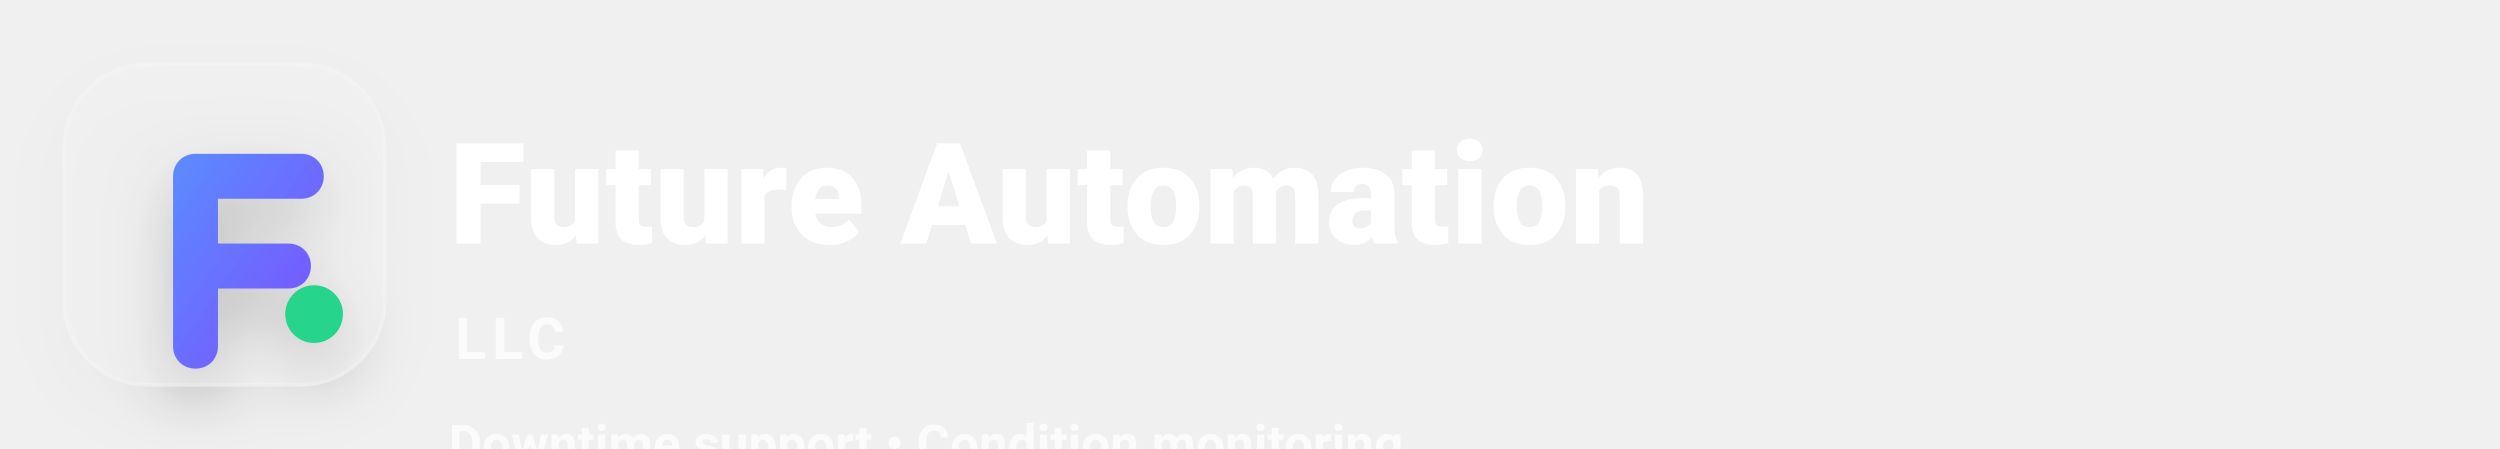
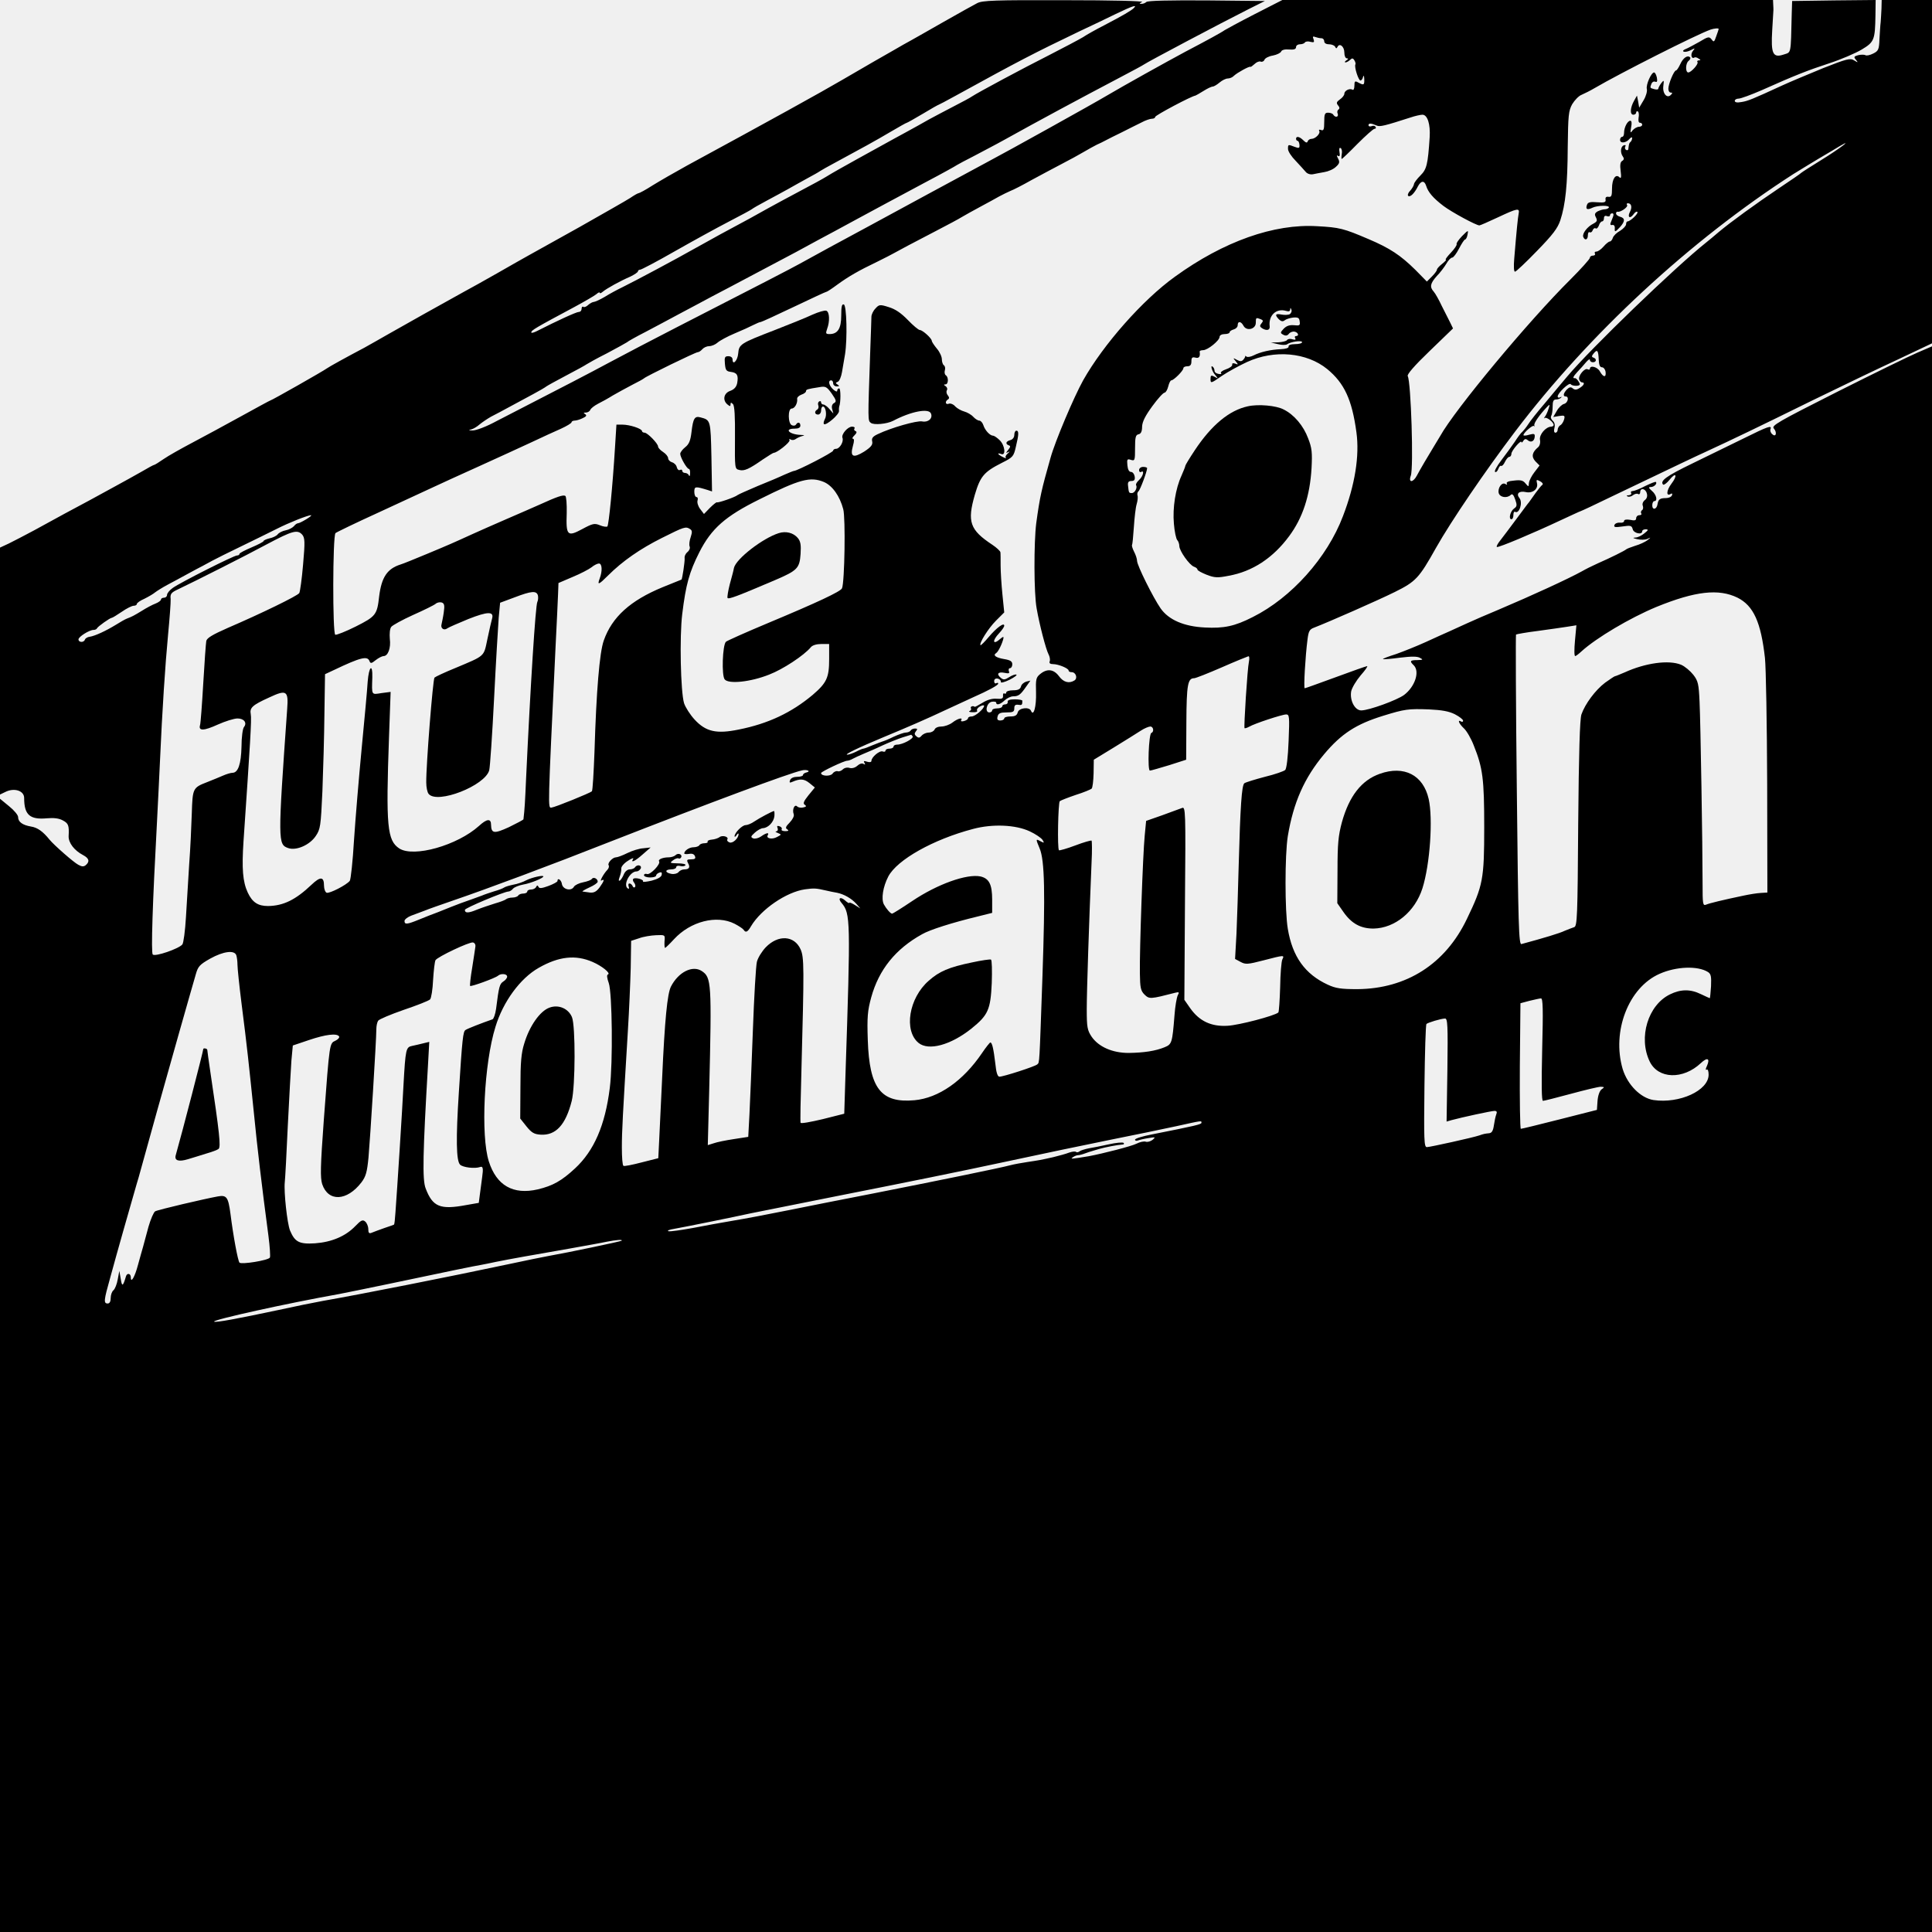
- <svg xmlns="http://www.w3.org/2000/svg" width="780" height="140" viewBox="0 0 780 140" role="img" aria-label="Future Automation LLC logo">
-   <defs>
-     <linearGradient id="faG" x1="0" y1="0" x2="1" y2="1">
-       <stop offset="0" stop-color="#5b8cff" />
-       <stop offset="1" stop-color="#7c4dff" />
-     </linearGradient>
-     <filter id="faShadow" x="-20%" y="-20%" width="140%" height="140%">
-       <feDropShadow dx="0" dy="8" stdDeviation="10" flood-color="#000" flood-opacity="0.35" />
-     </filter>
-   </defs>
-   <g transform="translate(20,20)" filter="url(#faShadow)">
-     <rect x="0" y="0" width="100" height="100" rx="26" fill="rgba(255,255,255,0.06)" stroke="rgba(255,255,255,0.16)" />
-     <path d="M34 28h40c4 0 7 3 7 7s-3 7-7 7H48v14h22c4 0 7 3 7 7s-3 7-7 7H48v18c0 4-3 7-7 7s-7-3-7-7V35c0-4 3-7 7-7z" fill="url(#faG)" />
-     <circle cx="78" cy="78" r="9" fill="#25d48c" />
-   </g>
-   <g transform="translate(140,40)">
-     <text x="0" y="36" font-family="ui-sans-serif, system-ui, -apple-system, Segoe UI, Roboto, Arial, sans-serif" font-size="44" font-weight="800" letter-spacing="0.2" fill="#ffffff">Future Automation</text>
-     <text x="2" y="72" font-family="ui-sans-serif, system-ui, -apple-system, Segoe UI, Roboto, Arial, sans-serif" font-size="18" font-weight="700" letter-spacing="1.8" fill="rgba(255,255,255,0.72)">LLC</text>
-     <text x="0" y="104" font-family="ui-sans-serif, system-ui, -apple-system, Segoe UI, Roboto, Arial, sans-serif" font-size="16" font-weight="650" fill="rgba(255,255,255,0.70)">Downtime support • Condition monitoring</text>
+ <svg xmlns="http://www.w3.org/2000/svg" version="1.0" width="960pt" height="960pt" viewBox="0 0 960 960" preserveAspectRatio="xMidYMid meet">
+   <g transform="translate(0,960) scale(0.1,-0.1)" fill="#000000" stroke="none">
+     <path d="M4855 9584 c-16 -8 -91 -50 -165 -92 -74 -42 -147 -84 -162 -92 -15 -8 -56 -31 -90 -51 -35 -20 -79 -45 -98 -56 -19 -11 -89 -52 -155 -90 -104 -61 -361 -203 -770 -425 -60 -33 -138 -78 -172 -99 -34 -22 -66 -39 -70 -39 -4 0 -23 -11 -42 -24 -20 -13 -133 -77 -251 -144 -118 -66 -233 -130 -255 -142 -22 -12 -92 -52 -155 -88 -63 -36 -137 -77 -165 -92 -100 -55 -312 -174 -375 -210 -36 -21 -90 -51 -120 -68 -91 -48 -174 -94 -185 -102 -17 -13 -276 -160 -282 -160 -2 0 -68 -36 -146 -79 -78 -43 -187 -102 -242 -131 -55 -29 -119 -65 -142 -81 -23 -16 -44 -29 -47 -29 -3 0 -31 -15 -63 -34 -32 -18 -89 -50 -128 -71 -38 -21 -97 -53 -130 -71 -33 -18 -89 -48 -125 -67 -36 -20 -103 -56 -150 -82 -47 -25 -104 -55 -127 -66 l-43 -20 0 -614 0 -613 27 13 c44 22 93 6 93 -30 0 -84 28 -109 114 -101 32 3 59 0 77 -10 29 -15 33 -25 30 -79 -1 -33 28 -71 72 -94 30 -16 34 -32 13 -50 -10 -8 -19 -8 -37 2 -23 12 -120 97 -143 125 -33 41 -60 60 -92 65 -42 7 -64 23 -64 47 0 10 -20 34 -45 54 l-45 37 0 -2815 0 -2816 4800 0 4800 0 0 3940 0 3939 -72 -31 c-40 -17 -220 -105 -401 -196 -293 -148 -326 -167 -313 -181 18 -21 10 -46 -8 -28 -8 6 -11 18 -9 24 9 22 -11 15 -134 -46 -65 -32 -180 -88 -256 -125 -128 -62 -160 -86 -143 -104 4 -3 18 7 31 23 33 42 43 24 10 -19 -25 -33 -27 -65 -3 -50 6 4 9 1 6 -7 -3 -8 -16 -14 -30 -14 -30 0 -38 -6 -42 -31 -4 -26 -26 -30 -26 -5 0 12 5 21 10 21 18 0 11 32 -12 51 -17 15 -18 19 -5 19 16 0 33 17 25 25 -2 3 -26 -7 -53 -20 -26 -14 -55 -25 -62 -25 -8 0 -11 -4 -8 -10 3 -5 -2 -10 -12 -11 -11 0 -13 -3 -5 -6 7 -3 19 0 27 7 8 6 19 9 25 5 5 -3 10 1 10 9 0 24 27 19 33 -6 4 -13 0 -26 -10 -33 -9 -7 -14 -19 -10 -28 3 -9 2 -19 -4 -22 -5 -4 -7 -11 -4 -16 4 -5 -1 -9 -9 -9 -9 0 -16 -7 -16 -15 0 -11 -8 -13 -30 -8 -19 3 -30 1 -30 -6 0 -6 -10 -10 -21 -8 -12 1 -24 -4 -27 -12 -4 -11 4 -12 40 -7 40 6 46 5 51 -14 5 -20 47 -29 47 -10 0 6 8 10 18 10 14 -1 13 -4 -7 -20 -13 -11 -33 -21 -45 -21 -15 -1 -13 -3 9 -8 17 -4 39 -4 50 1 20 9 20 9 0 -7 -11 -8 -38 -21 -60 -27 -22 -7 -42 -15 -45 -18 -6 -6 -76 -41 -140 -69 -25 -11 -61 -29 -80 -40 -65 -36 -245 -119 -415 -191 -55 -23 -125 -53 -155 -67 -30 -14 -71 -32 -90 -41 -19 -8 -71 -32 -115 -52 -44 -20 -111 -47 -148 -60 -38 -12 -67 -23 -65 -25 2 -2 40 1 84 7 58 7 87 7 100 -1 17 -9 15 -10 -13 -11 -37 0 -40 -5 -18 -26 31 -31 6 -106 -48 -147 -35 -26 -175 -77 -213 -77 -32 0 -58 50 -50 95 4 18 25 53 47 79 22 25 37 46 32 46 -4 0 -75 -25 -156 -55 -82 -30 -151 -55 -154 -55 -6 0 3 159 14 243 5 40 10 50 32 58 75 29 318 136 401 177 105 52 121 69 205 219 75 133 245 383 393 578 367 484 870 950 1383 1280 24 15 127 78 162 98 18 11 48 28 67 40 73 43 1 -12 -90 -68 -52 -32 -97 -61 -100 -64 -3 -4 -52 -37 -110 -76 -112 -75 -243 -170 -301 -219 -20 -17 -47 -40 -60 -50 -155 -123 -576 -529 -691 -666 -25 -30 -76 -90 -112 -134 -37 -43 -74 -90 -83 -105 -9 -14 -22 -30 -28 -36 -7 -5 -24 -28 -38 -50 -15 -22 -45 -63 -67 -92 -22 -29 -36 -54 -31 -58 5 -3 12 4 16 15 4 11 10 18 14 15 5 -2 13 7 19 20 7 14 16 25 22 25 5 0 10 7 10 15 0 16 50 73 50 58 0 -4 4 -2 9 6 7 11 13 12 23 3 16 -13 33 -4 34 19 1 14 -4 15 -27 9 -16 -5 -29 -6 -29 -2 0 12 48 53 52 45 3 -5 3 -2 2 4 -3 11 26 52 65 93 12 12 13 11 6 -10 -4 -14 -12 -32 -18 -40 -6 -8 -7 -12 -2 -7 9 7 45 -20 45 -35 0 -4 -6 -8 -12 -8 -28 -1 -60 -40 -56 -65 3 -14 -1 -30 -9 -37 -30 -25 -35 -47 -14 -70 l21 -21 -26 -34 c-14 -18 -26 -42 -27 -54 -1 -19 -2 -19 -17 -1 -12 15 -24 18 -57 14 -27 -2 -40 -8 -36 -15 4 -6 1 -7 -7 -2 -17 11 -39 -20 -33 -45 6 -22 42 -27 60 -9 7 7 14 1 22 -23 10 -28 9 -35 -6 -45 -19 -14 -28 -53 -13 -53 6 0 10 9 10 21 0 11 3 18 8 16 21 -13 40 46 22 68 -18 22 -2 37 31 30 35 -8 64 16 56 45 -4 17 -2 18 15 9 12 -6 17 -14 12 -18 -5 -3 -20 -22 -34 -41 -13 -19 -28 -39 -32 -45 -5 -5 -33 -44 -64 -85 -30 -41 -66 -88 -79 -105 -13 -16 -21 -31 -17 -33 10 -3 179 68 315 132 54 25 99 46 101 46 2 0 73 33 157 74 343 164 397 190 469 223 130 60 257 121 525 253 143 70 335 162 428 205 l167 79 0 853 0 853 -125 0 -125 0 -1 -42 c-1 -24 -3 -54 -4 -68 -2 -14 -4 -51 -6 -83 -2 -53 -5 -60 -31 -73 -16 -8 -33 -12 -39 -8 -6 3 -22 3 -35 0 -22 -6 -24 -9 -12 -23 12 -15 11 -15 -9 -3 -19 12 -36 8 -155 -39 -73 -30 -164 -68 -203 -86 -150 -69 -170 -77 -202 -82 -21 -4 -33 -2 -33 6 0 6 9 11 19 11 11 0 62 19 113 41 170 76 232 100 339 135 58 19 130 50 160 68 62 37 66 48 68 169 l1 77 -207 -2 -208 -3 -2 -65 c-5 -206 -2 -188 -40 -201 -54 -18 -64 4 -57 121 3 52 6 97 6 100 0 3 0 15 -1 28 l-1 22 -1219 0 -1219 0 -139 -71 c-76 -39 -142 -75 -148 -79 -13 -10 -90 -52 -195 -107 -97 -52 -309 -170 -390 -218 -74 -44 -497 -279 -590 -328 -41 -22 -176 -95 -300 -162 -124 -67 -256 -139 -295 -160 -147 -79 -259 -140 -342 -186 -32 -18 -217 -114 -608 -314 -115 -59 -266 -138 -335 -175 -104 -56 -216 -114 -523 -272 -12 -6 -29 -15 -37 -19 -51 -28 -105 -49 -124 -48 -19 1 -19 2 -2 6 10 3 28 14 39 24 12 10 37 27 56 38 20 10 63 33 96 51 33 18 85 46 115 62 30 16 59 33 65 38 5 4 51 29 100 55 50 26 95 51 100 55 6 4 50 29 100 54 49 26 94 51 100 55 5 5 48 29 95 53 47 25 121 64 165 88 44 23 118 63 165 88 47 24 121 64 165 87 44 23 121 64 170 90 50 26 113 60 140 75 28 15 86 47 130 70 44 24 98 53 120 65 66 36 182 98 335 180 80 42 150 81 155 85 6 4 44 24 85 45 41 22 109 57 150 80 178 99 368 201 575 310 61 32 115 61 120 65 18 13 377 203 520 275 l80 40 -289 3 c-186 1 -293 -1 -300 -8 -5 -5 -17 -10 -26 -9 -10 0 -9 3 5 9 12 5 -150 9 -385 9 -348 1 -409 -1 -435 -15z m779 -24 c-13 -13 -56 -38 -148 -86 -39 -20 -86 -46 -105 -59 -20 -12 -96 -52 -170 -90 -127 -64 -349 -183 -381 -204 -8 -6 -49 -28 -90 -49 -41 -21 -97 -51 -125 -66 -27 -16 -79 -44 -115 -64 -36 -19 -78 -43 -95 -52 -16 -9 -82 -45 -145 -80 -63 -35 -131 -73 -151 -86 -19 -12 -80 -45 -135 -74 -54 -29 -124 -66 -154 -83 -55 -31 -118 -66 -240 -131 -36 -20 -94 -52 -130 -72 -88 -50 -294 -160 -355 -190 -27 -13 -68 -35 -90 -49 -22 -13 -46 -24 -53 -25 -7 0 -20 -7 -29 -15 -8 -8 -19 -13 -24 -10 -5 4 -9 -1 -9 -9 0 -9 -6 -16 -14 -16 -12 0 -108 -44 -208 -95 -16 -8 -28 -11 -28 -7 0 11 17 21 215 127 50 27 98 55 108 63 9 8 17 12 17 7 0 -4 7 -2 16 6 19 16 86 53 137 75 20 10 37 21 37 26 0 4 5 8 11 8 6 0 84 41 173 92 88 50 208 116 266 146 58 30 110 58 115 62 6 5 39 24 75 43 36 19 83 45 105 57 22 13 65 36 95 53 30 16 60 33 65 37 6 4 39 23 75 42 126 68 203 110 277 154 41 24 76 44 79 44 2 0 38 20 80 45 41 25 77 45 79 45 1 0 38 19 81 43 320 176 390 212 619 322 55 26 136 64 180 86 81 39 108 48 89 29z m2906 -104 c0 -1 -5 -18 -12 -36 -10 -29 -12 -31 -23 -16 -12 15 -17 15 -61 -12 -27 -15 -58 -32 -69 -36 -12 -5 -15 -10 -8 -13 7 -2 22 1 35 8 21 11 22 11 10 -4 -13 -16 -8 -42 7 -33 4 3 13 1 21 -5 11 -6 12 -9 2 -9 -7 0 -11 -4 -7 -9 5 -10 -32 -51 -46 -51 -15 0 -14 45 1 57 8 6 12 15 8 18 -13 13 -35 -3 -49 -34 -8 -17 -17 -31 -21 -31 -10 0 -38 -67 -38 -91 0 -11 5 -19 12 -19 9 0 9 -3 0 -12 -19 -19 -42 8 -37 45 4 30 3 31 -11 13 -8 -11 -14 -23 -14 -27 0 -4 -9 -5 -20 -2 -22 6 -22 6 -14 27 3 8 11 13 19 10 9 -4 11 2 8 20 -3 14 -9 26 -14 26 -14 0 -41 -61 -36 -82 3 -11 -4 -36 -16 -56 l-22 -37 -5 30 -6 30 -14 -25 c-20 -35 -22 -70 -4 -70 8 0 14 5 14 11 0 5 4 8 9 5 4 -3 6 -17 3 -31 -2 -15 0 -25 7 -25 6 0 11 -4 11 -10 0 -5 -7 -10 -16 -10 -9 0 -23 -8 -31 -17 -12 -16 -13 -15 -8 15 4 19 3 32 -4 32 -14 0 -31 -33 -31 -59 0 -12 -4 -21 -10 -21 -5 0 -10 -7 -10 -15 0 -19 30 -16 47 5 7 8 13 10 13 4 0 -6 -3 -14 -7 -18 -8 -7 -9 -11 -12 -37 0 -5 -6 -7 -11 -4 -6 4 -7 11 -4 17 4 6 1 9 -7 6 -17 -6 -19 -37 -5 -56 7 -9 6 -16 -4 -22 -9 -5 -11 -21 -7 -50 4 -31 2 -39 -6 -31 -19 19 -37 -8 -37 -56 0 -36 -3 -43 -17 -41 -12 2 -17 -3 -15 -14 2 -13 -5 -16 -42 -13 -33 3 -46 0 -50 -12 -9 -23 1 -28 27 -15 25 12 89 13 81 0 -3 -4 -12 -8 -20 -8 -9 0 -24 -5 -35 -10 -15 -9 -17 -15 -9 -30 8 -16 6 -21 -12 -31 -31 -15 -57 -50 -51 -66 8 -20 23 -15 23 8 0 11 4 18 9 15 5 -3 12 1 15 10 3 8 10 13 15 9 5 -3 12 4 16 15 3 11 11 20 16 20 5 0 9 7 9 16 0 10 6 14 15 10 8 -3 15 -1 15 4 0 6 5 10 11 10 7 0 8 -7 4 -17 -4 -10 -9 -24 -12 -31 -3 -7 0 -12 8 -10 8 2 13 -4 13 -14 -2 -23 1 -23 26 4 25 28 26 44 0 51 -11 3 -20 10 -20 16 0 6 3 10 8 9 13 -4 53 23 47 33 -4 5 -2 9 4 9 17 0 22 -19 11 -41 -15 -27 -2 -39 16 -15 7 11 17 17 20 13 7 -7 -34 -46 -48 -47 -5 0 -8 -6 -8 -14 0 -8 -14 -23 -30 -33 -17 -9 -33 -25 -36 -35 -3 -10 -10 -18 -15 -18 -5 0 -19 -11 -31 -25 -12 -14 -28 -25 -35 -25 -8 0 -11 -4 -8 -10 3 -5 -1 -10 -9 -10 -9 0 -16 -5 -16 -11 0 -6 -44 -55 -97 -108 -205 -203 -574 -646 -647 -778 -9 -15 -22 -37 -29 -48 -29 -47 -73 -122 -86 -147 -19 -37 -44 -38 -31 -2 15 37 1 468 -15 495 -5 8 33 52 109 125 l116 112 -14 29 c-8 15 -27 53 -42 83 -14 30 -32 62 -40 71 -21 23 -17 41 15 77 17 17 38 45 48 62 9 16 22 30 29 30 6 0 21 20 34 45 13 25 26 45 30 45 4 0 10 11 12 24 5 24 4 24 -27 -7 -17 -18 -30 -36 -27 -40 2 -5 -11 -24 -29 -43 -18 -19 -29 -34 -25 -34 5 0 -3 -9 -18 -21 -14 -11 -26 -24 -26 -29 0 -5 -11 -20 -25 -34 l-25 -25 -57 58 c-74 73 -127 108 -233 153 -124 53 -144 58 -255 64 -214 13 -464 -75 -707 -251 -160 -115 -355 -336 -456 -515 -46 -83 -139 -302 -162 -385 -45 -159 -53 -193 -71 -325 -12 -95 -12 -347 2 -423 14 -81 46 -203 59 -228 6 -11 9 -27 6 -35 -4 -9 2 -14 17 -14 26 0 77 -21 77 -32 0 -5 7 -8 15 -8 21 0 31 -30 14 -41 -27 -17 -55 -9 -77 21 -26 35 -59 39 -93 11 -21 -17 -23 -26 -21 -92 2 -69 -12 -122 -25 -91 -8 21 -60 15 -66 -8 -4 -15 -14 -20 -36 -20 -17 0 -31 -4 -31 -10 0 -5 -9 -10 -19 -10 -14 0 -18 5 -14 20 4 16 14 20 44 20 33 0 39 3 39 21 0 14 5 19 20 17 18 -3 20 -1 20 20 0 4 -17 7 -37 7 -25 0 -37 -4 -36 -12 2 -7 -4 -13 -12 -13 -8 0 -15 -4 -15 -10 0 -5 -11 -10 -25 -10 -14 0 -25 -4 -25 -10 0 -5 -6 -10 -14 -10 -24 0 -14 48 12 53 12 2 22 0 22 -4 0 -15 20 -10 42 11 12 11 31 20 42 20 27 0 37 8 64 47 l22 31 -21 -5 c-12 -4 -24 -14 -26 -25 -4 -13 -15 -18 -39 -18 -19 0 -34 -5 -34 -11 0 -5 -4 -8 -9 -5 -5 3 -8 -2 -7 -12 1 -13 -6 -16 -32 -14 -21 2 -46 -5 -70 -20 -20 -12 -38 -22 -39 -20 -8 7 -23 1 -19 -7 4 -5 0 -12 -6 -14 -7 -3 0 -6 15 -6 16 -1 26 3 22 8 -3 6 4 15 15 21 11 6 20 7 20 3 0 -15 -44 -53 -62 -53 -10 0 -18 -4 -18 -9 0 -5 -9 -11 -20 -14 -11 -3 -18 -1 -14 4 10 16 -17 9 -43 -11 -14 -11 -39 -20 -55 -20 -16 0 -31 -6 -34 -15 -4 -8 -16 -15 -29 -15 -12 0 -28 -7 -35 -15 -10 -12 -16 -13 -26 -4 -11 9 -11 15 -3 25 9 11 8 14 -4 14 -9 0 -19 -4 -22 -10 -3 -5 -14 -10 -24 -10 -9 0 -37 -10 -61 -21 -24 -12 -49 -22 -54 -23 -6 -2 -28 -10 -50 -19 -21 -9 -42 -17 -46 -17 -4 0 -21 -7 -36 -15 -16 -8 -36 -15 -44 -15 -17 0 55 35 180 87 123 51 213 90 315 138 50 23 108 50 130 60 75 33 125 60 125 68 0 5 -4 5 -10 2 -5 -3 -10 1 -10 10 0 10 6 15 18 13 9 -2 16 -9 15 -16 -2 -7 16 -3 43 10 25 13 40 24 34 26 -6 2 -22 -4 -36 -13 -20 -13 -28 -14 -40 -4 -24 19 -16 32 16 26 23 -5 28 -3 23 8 -3 8 0 15 6 15 6 0 11 9 11 19 0 15 -10 21 -40 26 -42 7 -58 19 -40 30 11 7 30 47 36 73 2 10 -2 9 -15 -2 -38 -34 -43 -11 -6 28 14 15 25 31 25 37 0 18 -38 -10 -77 -56 -20 -24 -39 -43 -41 -41 -8 9 39 84 77 122 l41 41 -9 89 c-5 49 -9 114 -9 144 0 30 0 60 -1 66 -1 6 -19 23 -40 37 -112 74 -126 114 -87 249 27 91 45 113 134 158 56 28 59 32 70 81 15 62 15 79 2 79 -5 0 -10 -9 -10 -21 0 -12 -8 -23 -20 -26 -22 -6 -26 -19 -7 -26 9 -3 8 -8 -3 -22 -13 -17 -13 -18 0 -11 9 4 8 2 -2 -7 -10 -8 -14 -18 -10 -22 4 -4 -3 -2 -15 4 -26 13 -31 23 -8 15 24 -10 19 42 -7 68 -13 13 -28 23 -33 23 -16 0 -41 27 -49 53 -4 12 -13 22 -20 22 -7 0 -21 9 -30 19 -10 11 -30 22 -44 26 -15 4 -35 15 -45 25 -9 11 -24 17 -32 14 -17 -7 -21 11 -5 21 8 5 7 11 0 20 -7 8 -9 19 -5 26 4 6 1 15 -6 20 -10 6 -11 9 -1 9 15 0 16 36 2 45 -6 4 -8 15 -5 25 3 10 1 21 -5 25 -5 3 -10 17 -10 30 0 13 -11 37 -25 53 -14 17 -25 34 -25 38 0 13 -46 54 -59 54 -7 0 -34 23 -60 50 -34 35 -62 54 -95 64 -44 14 -48 13 -66 -7 -11 -11 -20 -30 -20 -41 0 -12 -3 -91 -6 -176 -12 -343 -12 -340 3 -351 14 -12 80 -6 111 10 89 47 178 64 188 36 10 -24 -14 -45 -44 -39 -26 5 -153 -31 -220 -63 -26 -12 -32 -21 -28 -37 3 -16 -5 -27 -40 -50 -55 -34 -71 -26 -56 28 7 24 7 36 0 36 -5 0 -2 8 8 17 11 11 13 18 5 21 -6 2 -9 8 -5 13 3 5 -2 9 -12 9 -22 0 -54 -38 -48 -55 8 -19 -14 -55 -31 -55 -8 0 -15 -4 -15 -9 0 -9 -179 -101 -195 -101 -3 0 -25 -9 -48 -19 -23 -11 -82 -36 -132 -56 -49 -21 -95 -41 -100 -45 -13 -11 -98 -40 -103 -36 -1 2 -17 -10 -34 -27 l-30 -31 -19 25 c-10 13 -16 32 -13 42 3 9 1 17 -5 17 -6 0 -11 12 -11 26 0 28 5 28 67 9 l21 -7 -3 173 c-4 181 -4 182 -54 195 -29 8 -37 -4 -45 -73 -5 -42 -12 -60 -31 -75 -14 -11 -25 -26 -25 -33 0 -17 33 -75 43 -75 4 0 7 -10 6 -22 0 -13 -3 -17 -6 -10 -2 6 -11 12 -19 12 -8 0 -14 5 -14 11 0 5 -5 7 -11 4 -6 -4 -13 2 -16 13 -2 11 -13 22 -24 25 -10 3 -19 12 -19 20 0 8 -11 22 -25 31 -14 9 -25 21 -25 27 0 15 -53 69 -67 69 -7 0 -13 4 -13 8 0 12 -61 32 -97 32 l-30 0 -7 -112 c-12 -197 -31 -386 -38 -394 -4 -3 -21 -1 -37 6 -27 11 -36 9 -88 -19 -74 -40 -81 -32 -77 79 1 44 -2 83 -7 86 -11 6 -39 -3 -129 -44 -30 -13 -104 -46 -165 -72 -60 -26 -137 -60 -170 -75 -92 -42 -112 -51 -225 -98 -58 -24 -116 -48 -130 -52 -66 -21 -94 -63 -106 -158 -10 -92 -17 -100 -116 -150 -50 -25 -96 -43 -102 -41 -14 5 -13 491 1 505 4 4 101 51 213 102 113 52 234 108 270 125 36 17 139 64 230 105 91 41 208 95 260 119 52 25 119 55 148 68 28 13 52 27 52 32 0 4 7 8 15 8 8 0 26 5 40 12 18 8 22 14 13 20 -10 6 -9 8 3 8 9 0 19 6 22 13 3 8 20 21 39 31 18 9 51 27 73 41 22 13 65 36 95 52 30 15 57 30 60 33 8 9 256 130 267 130 6 0 16 7 23 15 7 8 22 15 34 15 12 0 31 8 42 18 10 9 48 30 84 45 36 15 78 34 93 42 16 8 32 15 37 15 4 0 78 34 164 75 86 41 159 75 162 75 4 0 28 16 55 36 55 40 105 69 199 114 36 18 72 36 80 41 23 13 94 51 210 111 58 30 116 61 130 70 14 8 54 31 90 50 36 19 79 43 95 52 17 9 41 21 55 27 14 5 61 29 105 54 44 24 112 60 150 80 39 20 88 47 110 60 22 13 51 29 65 36 14 6 34 16 45 22 11 6 47 24 80 40 33 17 76 38 96 48 20 11 44 19 53 19 9 0 16 4 16 9 0 8 181 104 200 106 3 1 21 11 40 23 19 12 40 22 46 22 6 0 21 9 34 20 13 11 31 20 41 20 10 0 24 6 31 14 16 15 76 48 81 44 2 -2 11 5 21 14 9 9 23 15 30 12 7 -3 16 1 19 9 3 8 22 18 42 21 20 4 38 13 41 20 3 8 18 12 40 10 24 -2 34 2 34 12 0 8 9 14 19 14 11 0 22 4 25 9 3 5 16 7 28 3 17 -4 20 -2 15 13 -6 13 -3 16 9 11 8 -3 22 -6 30 -6 8 0 14 -7 14 -15 0 -9 9 -15 24 -15 13 0 27 -6 30 -12 5 -10 7 -10 12 -1 10 21 34 2 34 -28 0 -16 5 -29 13 -29 8 0 7 -4 -3 -10 -8 -5 -10 -10 -4 -10 5 0 16 6 22 12 10 10 15 10 22 -2 5 -8 7 -17 5 -20 -7 -11 15 -80 25 -80 5 0 11 8 13 18 3 10 5 6 6 -10 1 -31 -2 -33 -30 -18 -16 9 -19 7 -19 -15 0 -15 -4 -24 -9 -21 -14 9 -41 -4 -41 -20 0 -7 -10 -20 -22 -28 -17 -12 -19 -18 -9 -30 8 -9 8 -16 2 -20 -6 -4 -8 -13 -4 -21 6 -17 -12 -21 -22 -5 -3 6 -15 10 -26 10 -16 0 -19 -7 -19 -46 0 -38 -3 -45 -16 -40 -8 3 -12 2 -9 -4 8 -13 -19 -40 -38 -40 -9 0 -17 -6 -19 -12 -3 -9 -9 -8 -22 5 -19 19 -36 22 -36 7 0 -5 4 -10 8 -10 4 0 8 -9 9 -20 1 -16 -2 -18 -23 -10 -34 13 -34 13 -34 -10 0 -12 17 -38 38 -59 20 -22 43 -46 50 -55 7 -9 22 -14 35 -12 12 3 38 7 58 11 19 3 45 14 57 26 18 16 20 24 11 41 -8 15 -8 19 0 13 8 -4 10 2 7 19 -3 17 -1 24 6 20 5 -3 8 -17 5 -30 -2 -13 -2 -24 0 -24 2 0 38 34 78 75 41 41 79 75 85 75 6 0 9 4 5 10 -3 5 -12 7 -20 3 -8 -3 -15 -1 -15 5 0 11 14 10 41 -2 15 -7 40 -1 167 40 23 8 51 14 60 14 25 0 40 -47 36 -111 -9 -138 -15 -160 -46 -191 -16 -16 -31 -35 -32 -43 -1 -8 -10 -23 -20 -34 -10 -10 -13 -22 -8 -25 10 -6 30 13 47 47 15 29 32 32 41 5 10 -33 35 -62 86 -101 41 -31 163 -97 179 -97 4 0 45 18 92 40 98 46 109 48 103 18 -4 -22 -10 -79 -22 -225 -3 -36 -2 -63 4 -63 5 0 54 46 109 103 79 81 103 113 116 152 26 79 36 177 37 365 2 157 4 179 22 212 12 20 33 42 47 47 14 6 44 21 66 34 123 72 506 266 575 290 18 6 40 8 40 3z m-2131 -1417 c-7 -4 -26 -5 -41 -2 -31 6 -35 -1 -13 -24 11 -10 19 -12 28 -5 7 6 26 12 42 14 25 2 31 -1 33 -19 3 -20 0 -22 -28 -19 -22 2 -37 -3 -51 -17 -18 -19 -18 -22 -3 -30 12 -7 21 -5 28 4 6 8 19 13 29 11 18 -4 24 -22 6 -22 -5 0 -7 -5 -3 -11 4 -7 0 -9 -14 -5 -11 4 -23 2 -27 -4 -3 -5 -23 -10 -43 -11 l-37 -1 35 -8 c19 -5 39 -5 45 -1 17 13 75 21 75 11 0 -6 -16 -10 -35 -10 -21 0 -34 -5 -32 -12 1 -7 -14 -12 -38 -13 -51 -2 -103 -14 -136 -31 -14 -7 -30 -10 -35 -6 -5 4 -8 5 -7 3 2 -2 -2 -10 -8 -17 -9 -11 -16 -11 -33 -2 -20 11 -20 10 -6 -7 14 -17 13 -18 -2 -12 -11 4 -17 2 -15 -5 1 -7 -13 -17 -31 -23 -18 -6 -29 -15 -25 -19 5 -5 -1 -6 -12 -4 -11 2 -20 8 -20 15 0 6 -3 15 -7 19 -16 16 -7 -20 10 -39 16 -19 16 -20 -3 -9 -17 9 -20 7 -20 -12 0 -22 3 -21 56 16 31 21 88 52 125 69 137 63 297 48 399 -35 85 -70 123 -152 145 -314 16 -117 -7 -261 -67 -417 -78 -206 -256 -405 -448 -501 -90 -46 -144 -57 -238 -52 -104 5 -180 38 -220 95 -38 55 -117 214 -117 236 0 10 -7 31 -15 46 -8 16 -12 30 -10 33 2 2 6 42 9 88 3 47 9 99 14 115 5 17 7 36 4 44 -2 7 0 16 5 20 8 5 43 99 43 115 0 3 -9 6 -20 6 -11 0 -20 -7 -20 -16 0 -8 5 -12 10 -9 18 11 10 -22 -10 -40 -11 -10 -17 -21 -15 -25 8 -13 -6 -40 -21 -40 -15 0 -15 1 -19 38 -2 16 3 22 17 22 14 0 19 6 16 23 -2 12 -10 22 -18 22 -10 0 -16 12 -18 33 -3 30 -1 33 17 27 20 -6 21 -3 21 59 0 53 3 65 17 68 12 2 18 14 18 38 1 25 16 54 51 102 27 37 54 67 61 67 6 1 14 15 18 31 4 17 11 30 15 30 12 0 60 48 60 60 0 6 9 10 20 10 14 0 20 7 20 24 0 19 4 23 20 19 18 -5 25 5 21 30 0 4 7 7 17 7 23 0 82 48 82 66 0 8 11 14 25 14 14 0 25 4 25 9 0 5 9 11 20 14 11 3 20 12 20 21 0 22 17 20 29 -3 15 -28 61 -17 61 15 0 26 1 27 24 18 13 -5 14 -9 4 -21 -9 -11 -9 -16 3 -24 23 -14 40 -10 38 9 -7 55 33 92 82 77 12 -4 19 -2 20 7 0 10 2 10 6 -1 3 -7 -1 -17 -8 -22z m1535 -226 c1 -26 6 -38 16 -38 8 0 16 -10 18 -22 4 -30 -11 -29 -28 1 -12 23 -50 33 -50 13 0 -4 -5 -5 -11 -2 -14 9 -49 -33 -42 -51 3 -8 9 -14 14 -14 16 0 10 -15 -12 -28 -15 -10 -24 -10 -34 -2 -9 8 -17 7 -29 -5 -18 -19 -21 -35 -6 -35 18 0 11 -32 -8 -37 -10 -2 -27 -18 -36 -34 l-18 -31 30 5 c26 4 29 2 24 -17 -3 -11 -11 -25 -19 -29 -7 -4 -13 -15 -13 -22 0 -8 -5 -15 -11 -15 -7 0 -9 9 -5 24 4 15 0 28 -9 36 -8 7 -11 17 -7 24 4 6 7 27 7 46 0 26 4 35 17 35 9 0 20 4 25 9 4 5 3 6 -4 2 -7 -4 -13 -2 -13 4 0 17 58 72 65 61 6 -10 45 -11 45 -1 0 9 -17 32 -24 31 -13 -2 -10 7 11 30 13 13 32 35 43 48 11 13 20 19 20 13 0 -7 7 -12 15 -12 18 0 20 17 3 23 -10 3 -10 8 1 21 18 22 23 15 25 -31z m-3850 -608 c42 -18 79 -70 96 -135 12 -43 7 -362 -6 -393 -6 -16 -124 -71 -368 -173 -110 -46 -204 -88 -209 -93 -17 -17 -22 -168 -6 -187 20 -24 128 -13 221 24 68 26 173 95 207 136 8 10 29 16 52 16 l39 0 0 -75 c0 -92 -12 -118 -82 -178 -105 -88 -221 -143 -367 -172 -111 -23 -164 -11 -220 50 -22 24 -45 60 -52 81 -17 57 -23 330 -9 443 18 147 35 208 85 307 60 118 129 179 299 263 200 100 252 114 320 86z m-2572 -185 c-18 -11 -36 -20 -41 -20 -5 0 -14 -6 -20 -14 -7 -8 -25 -18 -41 -21 -16 -3 -34 -12 -40 -20 -6 -8 -25 -17 -41 -20 -16 -4 -29 -10 -29 -13 0 -4 -27 -18 -60 -32 -33 -14 -60 -28 -60 -32 0 -5 -6 -8 -12 -8 -16 0 -281 -134 -319 -161 -16 -11 -29 -27 -29 -35 0 -8 -7 -14 -15 -14 -8 0 -15 -4 -15 -9 0 -5 -12 -14 -27 -20 -16 -6 -46 -22 -68 -36 -41 -25 -49 -29 -75 -39 -8 -3 -33 -17 -55 -31 -49 -30 -103 -55 -129 -59 -11 -1 -22 -8 -24 -14 -5 -16 -32 -15 -32 1 0 13 54 47 75 47 7 0 15 3 17 8 4 9 65 52 73 52 4 0 26 14 50 30 24 17 51 30 59 30 9 0 16 4 16 9 0 5 17 17 38 26 20 10 44 24 52 31 9 7 36 24 60 37 25 13 71 38 102 55 31 17 65 35 75 40 10 5 32 17 48 26 17 9 82 42 145 72 63 31 142 69 175 86 61 31 152 67 170 68 6 0 -5 -9 -23 -20z m1907 -49 c11 -7 11 -15 3 -40 -6 -17 -9 -38 -5 -47 3 -8 -2 -20 -11 -27 -9 -7 -16 -21 -14 -32 1 -16 -12 -105 -16 -105 0 0 -43 -17 -94 -38 -160 -66 -251 -148 -292 -265 -21 -59 -37 -252 -46 -552 -4 -104 -9 -193 -13 -197 -8 -8 -182 -79 -201 -81 -18 -2 -18 -11 20 788 6 121 12 244 13 274 l2 54 70 30 c39 16 81 38 94 48 13 11 30 19 37 19 16 0 18 -37 4 -74 -13 -35 -6 -33 41 14 72 72 160 133 268 187 112 56 118 58 140 44z m-1927 -28 c13 -16 14 -35 4 -148 -6 -71 -15 -136 -19 -142 -9 -14 -190 -102 -355 -173 -75 -33 -104 -50 -107 -65 -2 -11 -9 -105 -15 -210 -6 -104 -13 -198 -16 -208 -9 -30 19 -29 89 3 36 16 80 30 97 30 33 0 49 -22 32 -43 -6 -7 -12 -51 -12 -97 -2 -87 -17 -130 -45 -130 -8 0 -29 -6 -47 -14 -18 -8 -53 -22 -78 -32 -72 -28 -73 -30 -77 -156 -2 -62 -7 -176 -13 -253 -5 -77 -12 -195 -16 -262 -4 -68 -12 -129 -18 -136 -17 -21 -135 -62 -147 -50 -9 9 -1 253 21 658 5 99 12 236 15 305 11 249 26 478 40 625 8 83 14 163 13 179 -3 23 3 31 27 43 103 49 348 173 450 228 128 68 153 75 177 48z m1171 -302 c2 -10 1 -24 -3 -32 -9 -16 -34 -411 -56 -879 -5 -114 -7 -151 -13 -201 -1 -3 -33 -20 -72 -39 -74 -34 -88 -32 -89 12 0 32 -21 30 -60 -6 -108 -97 -324 -158 -396 -112 -60 40 -67 109 -51 555 l8 223 -46 -6 c-50 -8 -48 -12 -45 77 2 73 -17 56 -23 -20 -2 -38 -16 -187 -30 -333 -14 -146 -31 -350 -38 -455 -6 -104 -16 -195 -21 -202 -17 -21 -101 -64 -115 -59 -7 3 -13 19 -13 35 0 46 -18 47 -63 4 -78 -74 -139 -104 -215 -105 -50 0 -78 18 -101 67 -25 54 -30 119 -21 255 33 483 41 608 36 631 -6 32 7 45 91 83 87 41 97 34 90 -57 -47 -662 -46 -673 5 -691 40 -14 107 15 137 60 23 34 25 48 33 222 4 103 9 276 10 385 l3 197 45 21 c132 63 166 71 176 44 5 -13 10 -12 31 5 14 11 32 20 39 20 22 0 37 40 31 86 -2 25 0 50 7 59 6 8 55 35 108 59 54 24 105 49 113 56 8 7 22 9 31 6 12 -5 14 -15 9 -49 -3 -23 -9 -49 -11 -59 -6 -20 12 -33 29 -20 7 5 53 25 104 46 96 38 129 39 118 2 -3 -11 -14 -57 -23 -101 -19 -90 -9 -81 -161 -145 -52 -21 -98 -43 -102 -47 -8 -8 -42 -436 -41 -521 0 -23 5 -49 12 -57 43 -52 281 41 301 118 4 16 15 176 24 355 9 180 20 361 23 402 l7 75 70 26 c86 33 111 35 118 10z m5961 -11 c79 -40 116 -121 136 -300 5 -47 10 -328 11 -625 l1 -540 -33 -2 c-19 -1 -56 -7 -84 -13 -105 -22 -171 -38 -187 -45 -17 -7 -18 2 -18 106 0 189 -10 797 -15 902 -4 88 -7 103 -31 134 -15 19 -42 42 -61 50 -61 25 -177 9 -280 -38 -24 -10 -45 -19 -48 -19 -3 0 -25 -15 -49 -32 -49 -37 -100 -106 -118 -158 -8 -24 -13 -193 -16 -543 -3 -464 -5 -509 -20 -514 -9 -3 -30 -11 -47 -18 -24 -12 -104 -36 -215 -66 -13 -4 -16 89 -23 764 -5 423 -6 771 -4 774 3 2 52 11 109 18 57 8 123 17 147 21 l44 7 -7 -76 c-4 -43 -4 -77 1 -77 4 0 18 11 32 24 74 67 239 165 371 220 194 79 310 92 404 46z m-2428 -317 c-8 -36 -26 -326 -22 -331 2 -2 12 1 23 7 27 16 164 61 184 61 16 0 17 -11 12 -132 -3 -80 -10 -138 -17 -144 -6 -6 -51 -22 -101 -34 -49 -13 -95 -27 -102 -32 -13 -11 -20 -114 -28 -408 -3 -118 -8 -271 -11 -340 l-7 -125 28 -15 c24 -13 36 -12 113 8 104 27 105 27 94 5 -5 -10 -10 -72 -11 -138 -2 -66 -6 -123 -9 -126 -20 -17 -196 -63 -252 -66 -81 -5 -140 23 -185 86 l-30 43 3 480 c4 464 3 481 -15 473 -10 -4 -54 -20 -98 -36 l-80 -28 -7 -73 c-9 -89 -26 -572 -24 -685 1 -71 4 -86 23 -105 24 -23 28 -23 152 9 20 5 22 3 13 -13 -5 -11 -13 -55 -16 -99 -11 -138 -13 -144 -50 -159 -44 -18 -101 -27 -178 -28 -80 0 -149 30 -184 81 -21 32 -24 46 -24 136 0 88 11 424 24 732 3 55 2 103 0 106 -3 2 -39 -8 -81 -24 -42 -16 -79 -26 -81 -24 -9 9 -4 237 4 244 5 4 41 18 79 31 39 12 74 27 79 31 5 4 9 39 10 76 l1 68 100 61 c55 34 115 71 133 83 18 12 40 21 48 21 15 0 20 -26 5 -32 -13 -5 -20 -188 -7 -187 6 0 49 13 96 27 l84 27 1 187 c1 187 7 218 39 218 7 0 68 24 137 54 68 30 128 54 132 55 5 1 6 -11 3 -26z m1023 -262 c23 -12 41 -26 41 -32 0 -6 -4 -7 -10 -4 -20 12 -10 -12 14 -34 14 -13 36 -51 49 -85 45 -112 52 -166 52 -406 0 -259 -6 -290 -86 -456 -107 -224 -300 -347 -544 -349 -82 0 -108 4 -147 22 -113 52 -176 139 -199 278 -15 88 -15 367 0 460 28 168 82 290 181 408 85 101 158 149 295 191 104 32 123 35 226 31 63 -3 98 -9 128 -24z m-2694 -110 c6 -11 -50 -41 -77 -41 -10 0 -18 -4 -18 -10 0 -5 -9 -10 -20 -10 -11 0 -20 -4 -20 -10 0 -5 -6 -7 -14 -4 -15 6 -56 -28 -56 -47 0 -6 -9 -8 -21 -4 -16 5 -19 4 -14 -5 6 -9 4 -11 -4 -6 -7 5 -20 1 -31 -9 -11 -10 -26 -14 -38 -11 -11 4 -26 1 -34 -7 -7 -7 -19 -12 -26 -9 -7 2 -19 -3 -25 -12 -11 -15 -58 -13 -57 3 1 7 114 61 130 61 5 0 18 4 28 10 9 5 33 16 52 24 19 8 62 26 95 42 33 15 78 33 100 40 22 7 41 13 42 13 1 1 4 -3 8 -8z m-527 -179 c-10 -2 -18 -8 -18 -13 0 -5 -13 -9 -29 -9 -17 0 -31 -6 -35 -16 -5 -13 -2 -15 11 -9 39 17 59 15 85 -6 l27 -22 -32 -39 c-24 -30 -28 -41 -18 -47 9 -6 8 -10 -7 -13 -11 -3 -25 -1 -31 5 -13 13 -26 -16 -17 -39 3 -9 -5 -25 -20 -41 -20 -20 -23 -28 -12 -34 9 -6 6 -9 -10 -9 -13 0 -21 4 -18 9 3 5 -1 12 -10 15 -12 4 -15 2 -10 -9 3 -8 0 -15 -7 -16 -7 0 -3 -4 8 -8 19 -8 19 -8 -4 -20 -25 -14 -56 -7 -46 9 9 15 -8 12 -33 -6 -13 -9 -30 -13 -39 -10 -14 6 -13 10 7 28 13 12 32 23 42 23 26 2 53 31 56 60 1 14 0 25 -2 25 -7 0 -73 -35 -98 -52 -14 -10 -34 -18 -43 -18 -17 0 -54 -37 -55 -55 0 -5 5 -3 10 5 5 8 10 11 10 5 -1 -21 -29 -47 -45 -41 -9 3 -14 10 -11 15 9 13 -25 23 -39 11 -7 -5 -24 -11 -38 -12 -14 -1 -23 -6 -21 -10 3 -4 -4 -8 -15 -8 -11 0 -23 -4 -26 -10 -3 -5 -16 -10 -29 -10 -21 0 -46 -17 -46 -31 0 -3 11 -4 24 -2 15 3 25 -1 29 -11 5 -12 0 -16 -19 -16 -21 0 -23 -3 -15 -19 12 -21 5 -31 -19 -31 -10 0 -23 -6 -29 -14 -6 -7 -22 -11 -36 -8 -32 6 -32 22 0 22 14 0 25 5 25 11 0 6 9 9 20 6 11 -3 23 -1 26 4 3 5 -14 9 -38 9 -40 1 -41 2 -24 15 10 8 22 12 27 10 4 -3 10 -1 13 4 9 15 -14 25 -27 12 -6 -6 -21 -11 -33 -11 -30 0 -55 -10 -49 -20 9 -14 -45 -69 -60 -63 -8 3 -15 0 -15 -6 0 -6 14 -11 30 -11 17 0 30 4 30 9 0 5 7 12 16 15 11 4 14 1 12 -11 -2 -11 -20 -21 -50 -29 -27 -6 -46 -8 -43 -4 6 9 -35 21 -47 14 -5 -3 -4 -12 3 -20 6 -8 8 -18 4 -22 -4 -4 -10 -1 -12 6 -3 6 -9 12 -15 12 -6 0 -7 -7 -4 -16 3 -8 2 -12 -4 -9 -26 16 9 85 43 85 8 0 17 7 21 15 6 17 -19 21 -29 5 -3 -5 -15 -10 -26 -10 -11 0 -23 -10 -29 -24 -5 -13 -14 -27 -19 -31 -8 -4 -8 1 -2 18 5 13 9 31 8 41 -1 9 13 26 32 38 19 13 32 17 27 10 -14 -22 9 -12 48 23 l39 34 -36 -4 c-20 -1 -56 -12 -80 -24 -24 -12 -49 -21 -56 -21 -17 0 -43 -28 -37 -39 4 -5 1 -16 -6 -23 -20 -21 -41 -61 -29 -53 17 10 13 -3 -10 -35 -16 -21 -28 -27 -48 -25 -14 2 -30 4 -36 5 -5 0 9 9 33 20 23 10 42 23 42 29 0 15 -21 25 -29 14 -3 -6 -23 -13 -43 -17 -21 -4 -41 -14 -46 -22 -13 -24 -56 -14 -60 14 -3 20 -22 33 -22 14 0 -4 -20 -15 -44 -24 -33 -12 -46 -14 -50 -5 -5 9 -7 9 -12 0 -3 -7 -14 -13 -25 -13 -10 0 -19 -4 -19 -10 0 -5 -9 -10 -19 -10 -11 0 -23 -4 -26 -10 -3 -5 -16 -10 -29 -10 -12 0 -26 -4 -31 -8 -6 -5 -30 -14 -55 -21 -25 -8 -65 -21 -90 -31 -43 -18 -60 -18 -60 -1 0 9 196 91 216 91 6 0 17 6 23 14 7 8 30 17 52 21 36 6 99 32 99 40 0 8 -57 -5 -85 -19 -16 -9 -46 -19 -65 -22 -19 -4 -39 -10 -45 -14 -5 -4 -28 -13 -50 -19 -22 -7 -49 -16 -60 -21 -11 -4 -36 -13 -55 -20 -38 -13 -62 -22 -100 -37 -14 -6 -43 -17 -65 -26 -22 -8 -63 -24 -92 -36 -61 -25 -73 -26 -73 -7 0 7 15 19 33 26 17 6 48 18 67 25 19 8 82 30 140 50 170 58 489 177 775 290 504 197 896 343 960 357 11 3 25 2 30 -1 6 -3 2 -7 -7 -9z m1109 -293 c28 -13 56 -32 63 -42 10 -16 9 -17 -10 -7 -24 13 -24 12 -4 -36 25 -59 28 -221 14 -633 -16 -450 -14 -429 -26 -440 -10 -10 -168 -61 -188 -61 -9 0 -16 21 -20 63 -9 75 -16 107 -25 107 -3 0 -22 -24 -41 -52 -94 -139 -216 -224 -336 -235 -167 -15 -224 59 -232 298 -4 116 -1 147 17 213 38 138 121 241 253 314 38 22 148 57 276 88 l72 18 0 66 c0 75 -15 105 -58 115 -68 14 -214 -38 -339 -122 -52 -35 -97 -63 -100 -63 -8 0 -29 24 -41 46 -14 27 -5 87 22 139 44 83 223 184 421 236 97 26 212 21 282 -12z m-1012 -294 c17 -4 41 -9 54 -11 35 -7 73 -29 96 -55 l20 -23 -27 17 c-16 10 -28 14 -28 11 0 -4 -9 1 -20 11 -24 22 -39 12 -18 -12 44 -53 45 -80 19 -857 l-6 -190 -107 -27 c-59 -14 -108 -23 -110 -18 -2 5 0 118 4 251 14 523 14 570 -4 611 -31 69 -111 74 -173 10 -19 -20 -39 -52 -44 -72 -5 -20 -14 -173 -20 -341 -6 -168 -14 -355 -17 -417 l-6 -112 -71 -11 c-40 -6 -85 -15 -101 -21 l-29 -9 7 272 c13 537 11 561 -37 593 -46 30 -116 -5 -153 -77 -18 -35 -31 -165 -44 -458 -6 -129 -13 -271 -15 -315 l-4 -80 -83 -21 c-46 -12 -86 -20 -90 -17 -5 2 -8 43 -8 91 0 82 4 151 30 582 6 96 12 236 14 310 l2 135 40 13 c21 8 59 14 84 15 45 2 45 2 42 -30 -1 -18 0 -33 3 -33 2 0 22 19 44 43 82 89 212 122 301 77 21 -11 41 -24 45 -30 10 -16 20 -12 37 18 50 84 176 170 268 183 46 6 53 6 105 -6z m-1743 -280 c-1 -11 -9 -58 -16 -105 -8 -47 -12 -87 -10 -89 4 -5 126 39 139 51 14 12 45 10 45 -5 0 -7 -9 -18 -19 -24 -18 -12 -22 -23 -36 -136 -4 -27 -12 -50 -18 -52 -52 -18 -124 -46 -134 -53 -12 -8 -16 -40 -33 -310 -15 -231 -13 -340 6 -359 14 -14 73 -21 99 -12 15 6 17 -7 11 -49 -3 -20 -8 -58 -11 -83 l-6 -46 -63 -11 c-129 -24 -166 -9 -201 83 -17 43 -14 175 12 619 l6 109 -29 -7 c-16 -4 -41 -10 -56 -13 -31 -6 -33 -16 -43 -193 -5 -108 -32 -529 -40 -634 -2 -32 -5 -59 -7 -61 -2 -1 -23 -9 -48 -17 -25 -9 -53 -19 -62 -23 -14 -6 -18 -2 -18 18 0 13 -7 30 -15 37 -13 11 -21 7 -49 -22 -49 -51 -118 -80 -201 -86 -79 -5 -100 7 -124 64 -14 35 -31 191 -26 239 2 17 9 143 15 280 7 138 15 284 18 325 l7 75 80 27 c83 28 139 35 150 18 3 -5 -5 -15 -18 -21 -30 -14 -29 -6 -58 -394 -17 -232 -18 -287 -8 -319 30 -89 123 -85 195 9 22 29 28 51 35 123 8 88 39 583 39 638 0 16 4 35 9 42 4 7 61 31 127 54 65 22 124 45 131 52 6 6 13 50 15 97 3 47 8 91 12 98 11 17 167 91 186 88 9 -2 14 -11 12 -22z m-1188 -41 c3 -9 6 -30 6 -48 0 -17 9 -103 20 -191 28 -218 37 -307 61 -540 18 -183 39 -361 73 -617 7 -54 10 -102 7 -107 -9 -14 -141 -35 -151 -25 -8 9 -31 132 -45 244 -11 82 -19 93 -63 85 -66 -12 -297 -66 -311 -74 -7 -4 -22 -38 -33 -76 -10 -39 -23 -83 -27 -100 -5 -16 -16 -57 -25 -89 -16 -61 -36 -95 -36 -63 0 20 -19 23 -24 5 -15 -51 -20 -53 -26 -13 l-7 40 -8 -42 c-4 -24 -14 -48 -21 -54 -8 -6 -14 -24 -14 -39 0 -17 -5 -27 -15 -27 -21 0 -19 16 12 126 35 129 105 374 123 436 5 17 13 46 19 65 59 214 122 440 200 715 39 138 77 270 84 294 11 39 19 48 72 78 65 36 119 43 129 17z m1771 -34 c46 -20 91 -56 76 -62 -7 -2 -5 -18 4 -43 17 -49 21 -396 5 -521 -23 -185 -78 -312 -173 -400 -67 -62 -110 -86 -185 -104 -122 -28 -205 19 -243 139 -41 128 -24 487 33 669 38 125 123 241 215 293 100 57 183 66 268 29z m5542 -50 c15 -10 17 -22 15 -71 -2 -32 -5 -59 -6 -59 -1 0 -21 9 -44 20 -53 26 -101 25 -154 -1 -109 -53 -158 -214 -101 -333 42 -88 166 -92 255 -8 32 30 46 23 30 -14 -7 -14 -8 -23 -2 -19 6 4 10 -7 10 -25 0 -79 -145 -145 -274 -126 -64 10 -129 76 -153 154 -55 187 29 405 183 473 83 37 190 41 241 9z m-824 -385 c-4 -177 -3 -255 4 -255 6 0 68 16 139 35 70 19 137 35 148 35 19 -1 20 -2 4 -13 -10 -8 -18 -31 -20 -58 l-3 -44 -185 -47 c-102 -26 -188 -47 -193 -47 -4 -1 -6 140 -5 312 l3 312 45 12 c25 6 51 12 57 12 10 1 11 -56 6 -254z m-471 -101 l-4 -257 24 7 c51 14 199 46 214 46 11 0 14 -5 9 -17 -4 -10 -9 -35 -12 -55 -4 -28 -11 -38 -24 -39 -20 -2 -26 -3 -49 -11 -28 -10 -245 -58 -260 -58 -14 0 -15 35 -12 303 2 166 6 305 10 309 8 7 70 26 92 27 13 1 15 -32 12 -255z m-1222 -263 c0 -8 -30 -15 -247 -58 -46 -9 -83 -20 -83 -26 0 -5 6 -7 14 -4 8 3 32 9 53 12 35 6 36 5 20 -9 -11 -8 -26 -12 -34 -9 -8 3 -28 -1 -46 -10 -26 -13 -167 -49 -236 -62 -84 -14 -95 -15 -81 -6 8 6 20 11 27 11 6 0 22 4 35 9 13 5 26 9 30 10 4 1 22 7 40 12 32 9 89 20 116 22 7 0 9 4 5 8 -4 4 -37 1 -73 -7 -36 -8 -81 -17 -100 -20 -19 -4 -40 -10 -46 -15 -6 -5 -14 -6 -17 -3 -4 4 -19 2 -34 -3 -15 -6 -51 -16 -80 -23 -67 -15 -69 -15 -128 -24 -27 -4 -66 -11 -85 -16 -47 -13 -366 -78 -680 -140 -140 -27 -331 -65 -425 -84 -93 -19 -215 -42 -270 -51 -55 -9 -146 -26 -203 -37 -56 -10 -110 -18 -120 -16 -9 3 3 8 28 12 47 8 303 60 380 77 25 5 214 43 420 84 379 75 616 123 835 170 268 57 319 68 530 111 121 24 270 55 330 68 131 29 125 28 125 17z m-2881 -586 c-5 -4 -267 -59 -364 -76 -28 -5 -116 -23 -195 -40 -301 -64 -736 -150 -925 -183 -44 -8 -143 -28 -220 -45 -207 -44 -315 -64 -321 -58 -9 9 368 92 621 137 28 5 138 28 245 50 313 66 425 89 456 94 16 3 52 10 79 16 69 14 182 34 360 65 83 15 168 30 190 35 47 9 80 12 74 5z" />
+     <path d="M4180 8032 c0 -64 -17 -92 -58 -92 -19 0 -20 3 -12 26 14 37 12 84 -4 90 -8 3 -38 -6 -68 -19 -29 -14 -114 -48 -188 -77 -171 -66 -178 -70 -182 -117 -3 -35 -28 -61 -28 -29 0 9 -8 16 -21 16 -17 0 -20 -5 -17 -37 3 -33 7 -38 30 -41 31 -4 38 -17 31 -56 -4 -19 -15 -31 -34 -38 -33 -11 -40 -47 -14 -68 12 -10 15 -10 15 1 0 10 3 10 12 1 8 -8 11 -60 10 -167 -1 -152 -1 -155 21 -160 25 -7 49 4 119 53 26 17 49 32 53 32 16 0 84 54 78 63 -3 6 -1 7 6 3 6 -4 17 -3 24 2 7 5 21 12 32 15 16 4 14 5 -7 6 -56 2 -84 31 -30 31 19 0 29 5 29 15 0 17 -13 20 -22 5 -3 -5 -12 -7 -20 -3 -20 7 -21 83 -1 83 15 0 30 27 27 48 -1 7 8 16 21 21 13 4 23 12 23 17 0 9 7 11 65 20 32 6 38 3 63 -32 23 -33 24 -40 11 -47 -9 -5 -13 -16 -9 -30 l6 -22 -20 23 c-10 12 -24 22 -30 22 -6 0 -11 5 -11 11 0 5 -4 8 -10 4 -5 -3 -7 -12 -4 -19 3 -8 1 -17 -5 -21 -16 -9 -13 -25 4 -25 8 0 15 9 15 20 0 11 4 20 9 20 14 0 21 -42 10 -62 -6 -11 -8 -22 -5 -25 10 -10 77 48 75 65 -1 10 0 19 1 22 8 19 8 90 0 90 -6 0 -10 -5 -10 -12 0 -6 -9 -3 -20 7 -21 19 -27 45 -10 45 6 0 10 -7 10 -15 0 -8 8 -15 18 -15 13 0 14 2 4 9 -11 7 -11 9 1 14 8 3 17 25 21 49 4 23 11 63 15 88 12 77 8 243 -6 247 -10 4 -13 -12 -13 -55z" />
+     <path d="M6200 7581 c-92 -20 -180 -93 -263 -218 -26 -39 -47 -74 -47 -77 0 -4 -9 -26 -19 -49 -30 -65 -45 -160 -38 -239 3 -39 11 -76 17 -82 5 -5 10 -19 10 -29 0 -24 50 -95 73 -103 9 -3 17 -9 17 -14 0 -5 21 -16 46 -26 39 -15 54 -16 109 -5 118 21 220 88 300 196 68 91 104 201 112 339 4 77 2 100 -17 148 -23 62 -69 117 -121 143 -37 20 -127 28 -179 16z" />
+     <path d="M3870 6951 c-80 -25 -213 -128 -223 -173 -2 -13 -12 -49 -21 -82 -8 -32 -13 -62 -11 -67 5 -8 45 7 235 88 112 48 123 59 128 130 3 46 0 63 -14 80 -22 26 -59 35 -94 24z" />
+     <path d="M6856 5755 c-91 -32 -152 -111 -188 -240 -18 -67 -22 -107 -22 -242 l-1 -161 30 -43 c41 -59 87 -83 150 -83 107 2 206 84 243 200 38 120 53 347 31 444 -27 119 -122 168 -243 125z" />
+     <path d="M4831 4818 c-117 -24 -164 -45 -216 -91 -99 -86 -125 -248 -51 -309 50 -41 160 -11 263 71 83 67 95 94 101 226 2 62 1 114 -4 117 -5 2 -47 -4 -93 -14z" />
+     <path d="M1010 4387 c0 -10 -104 -412 -137 -528 -7 -26 15 -33 61 -19 22 7 64 19 91 28 28 8 55 18 61 23 12 10 5 77 -41 384 -8 55 -15 103 -15 108 0 7 -20 11 -20 4z" />
+     <path d="M2730 4593 c-47 -17 -99 -91 -125 -178 -15 -47 -19 -94 -19 -217 l-1 -156 31 -39 c25 -31 38 -39 70 -41 76 -5 125 49 155 168 18 74 19 373 1 416 -18 43 -67 64 -112 47z" />
  </g>
</svg>
